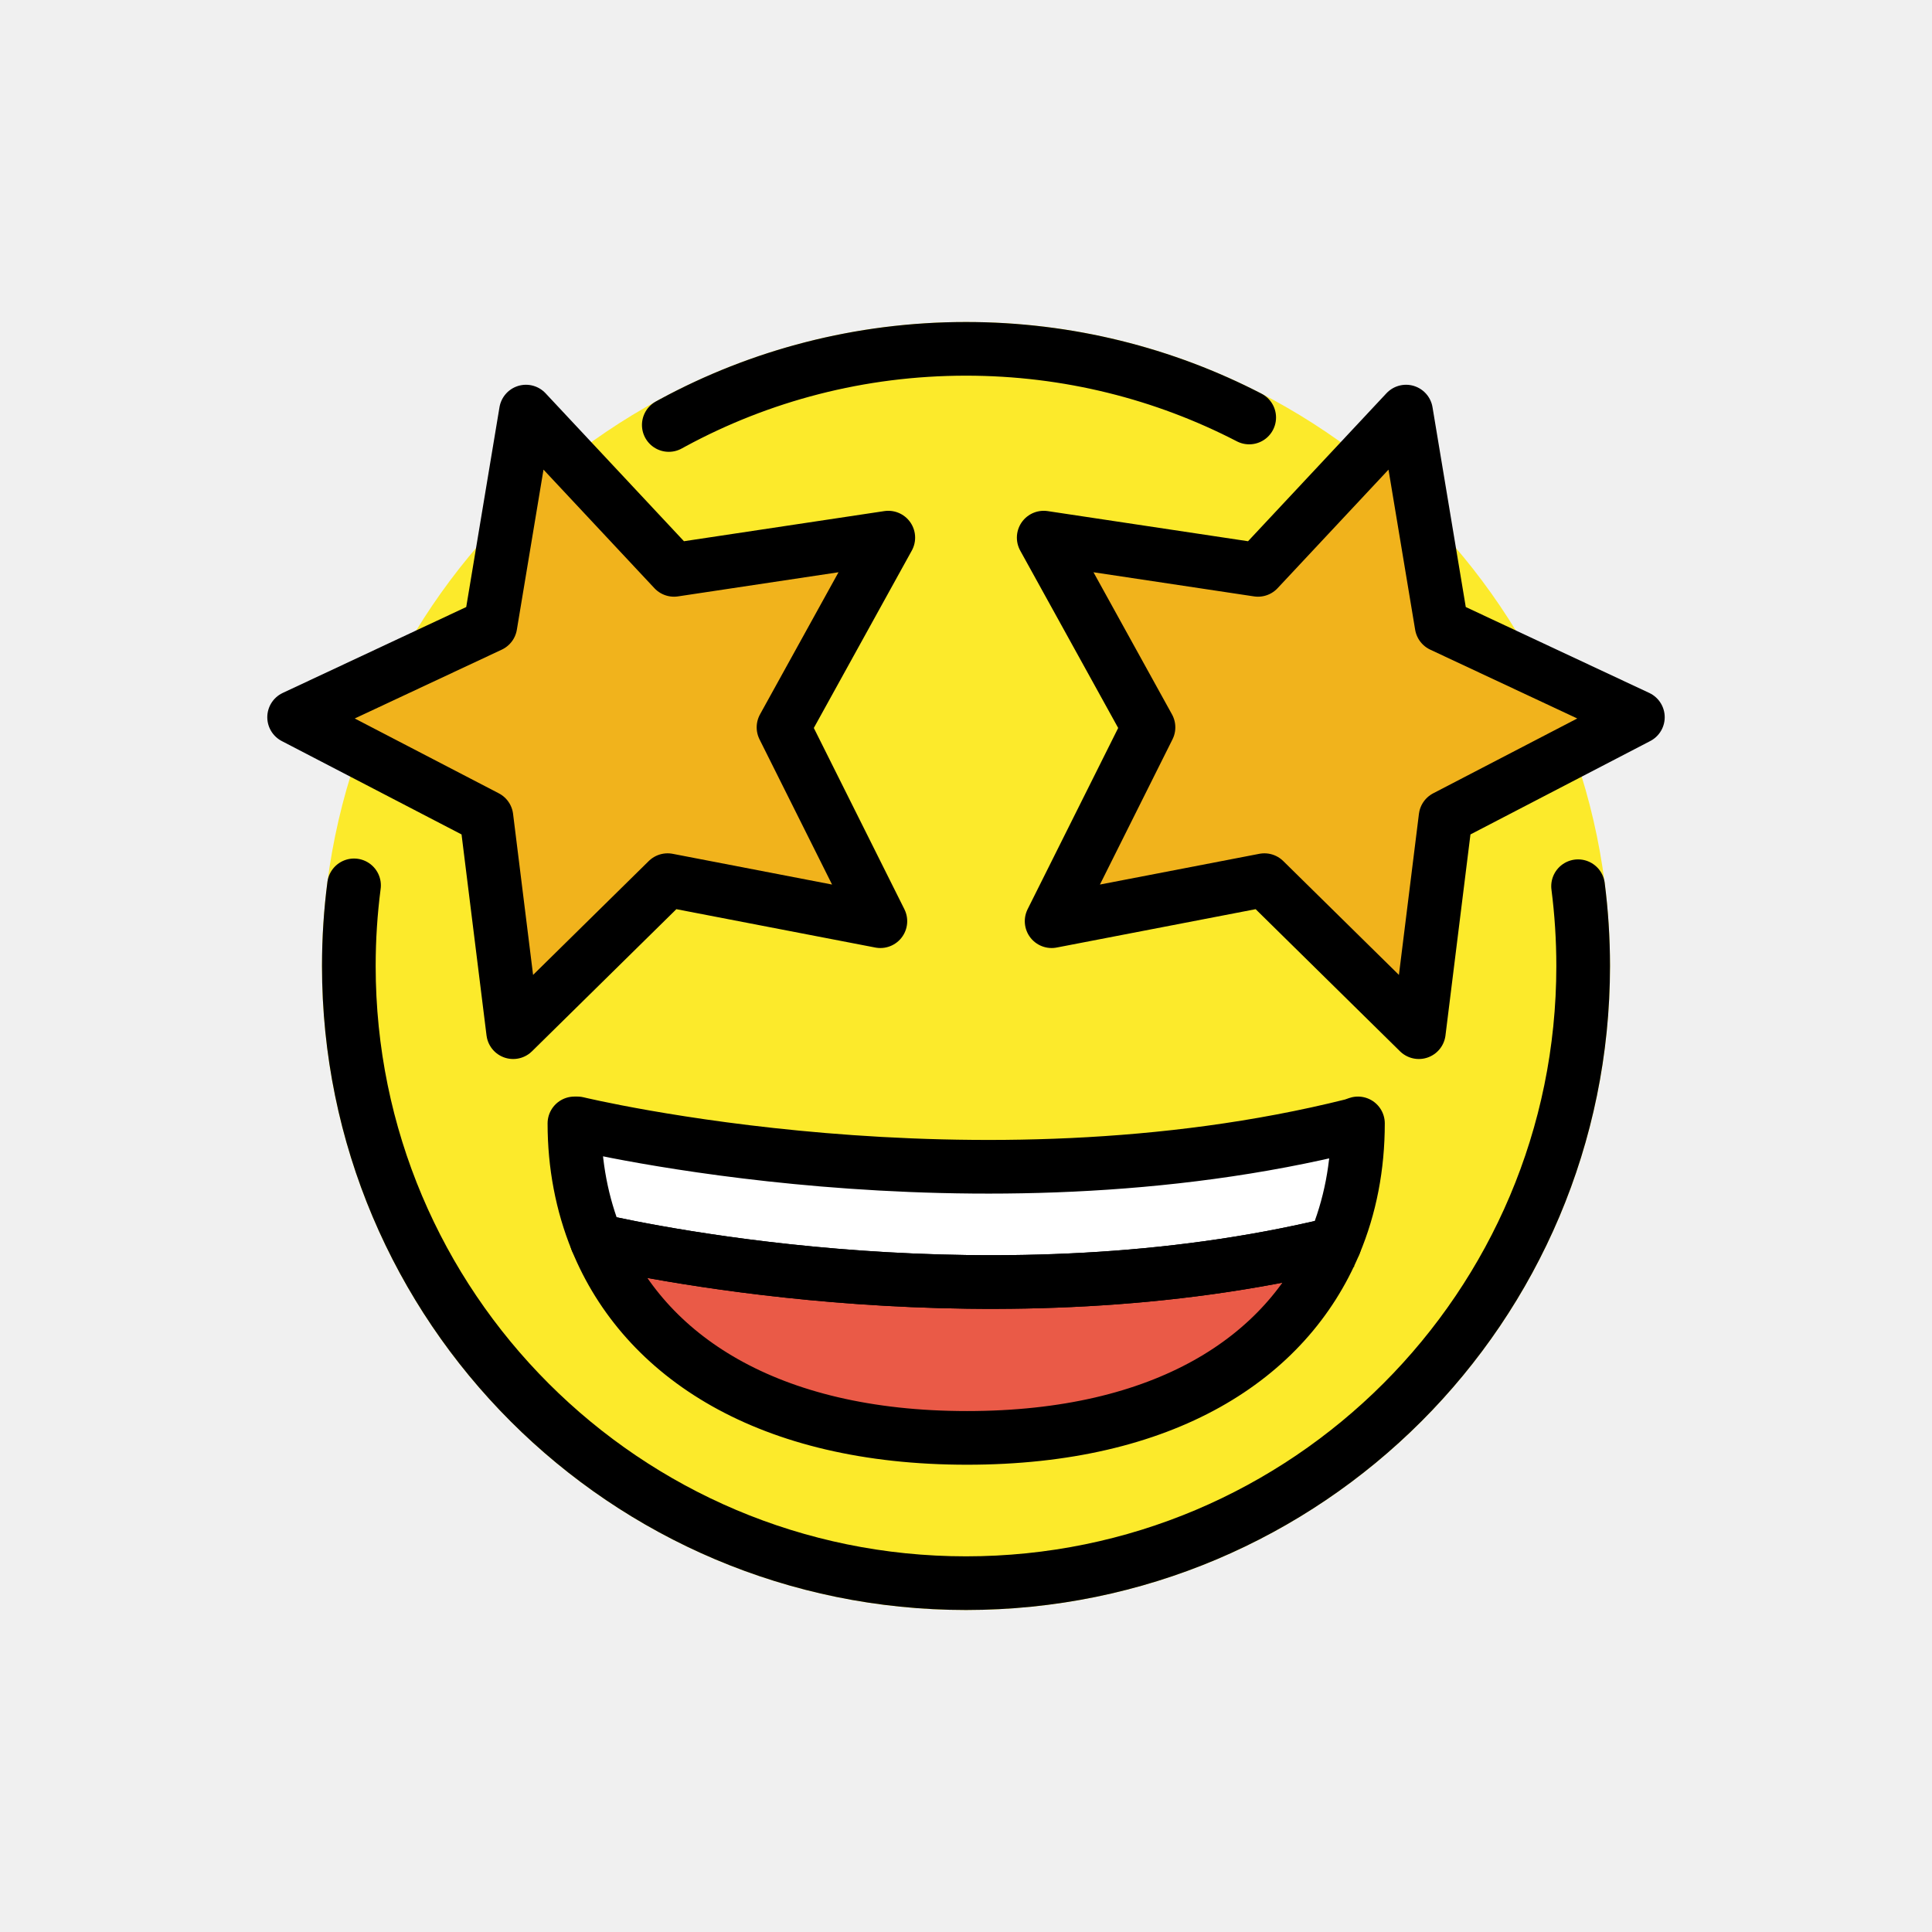
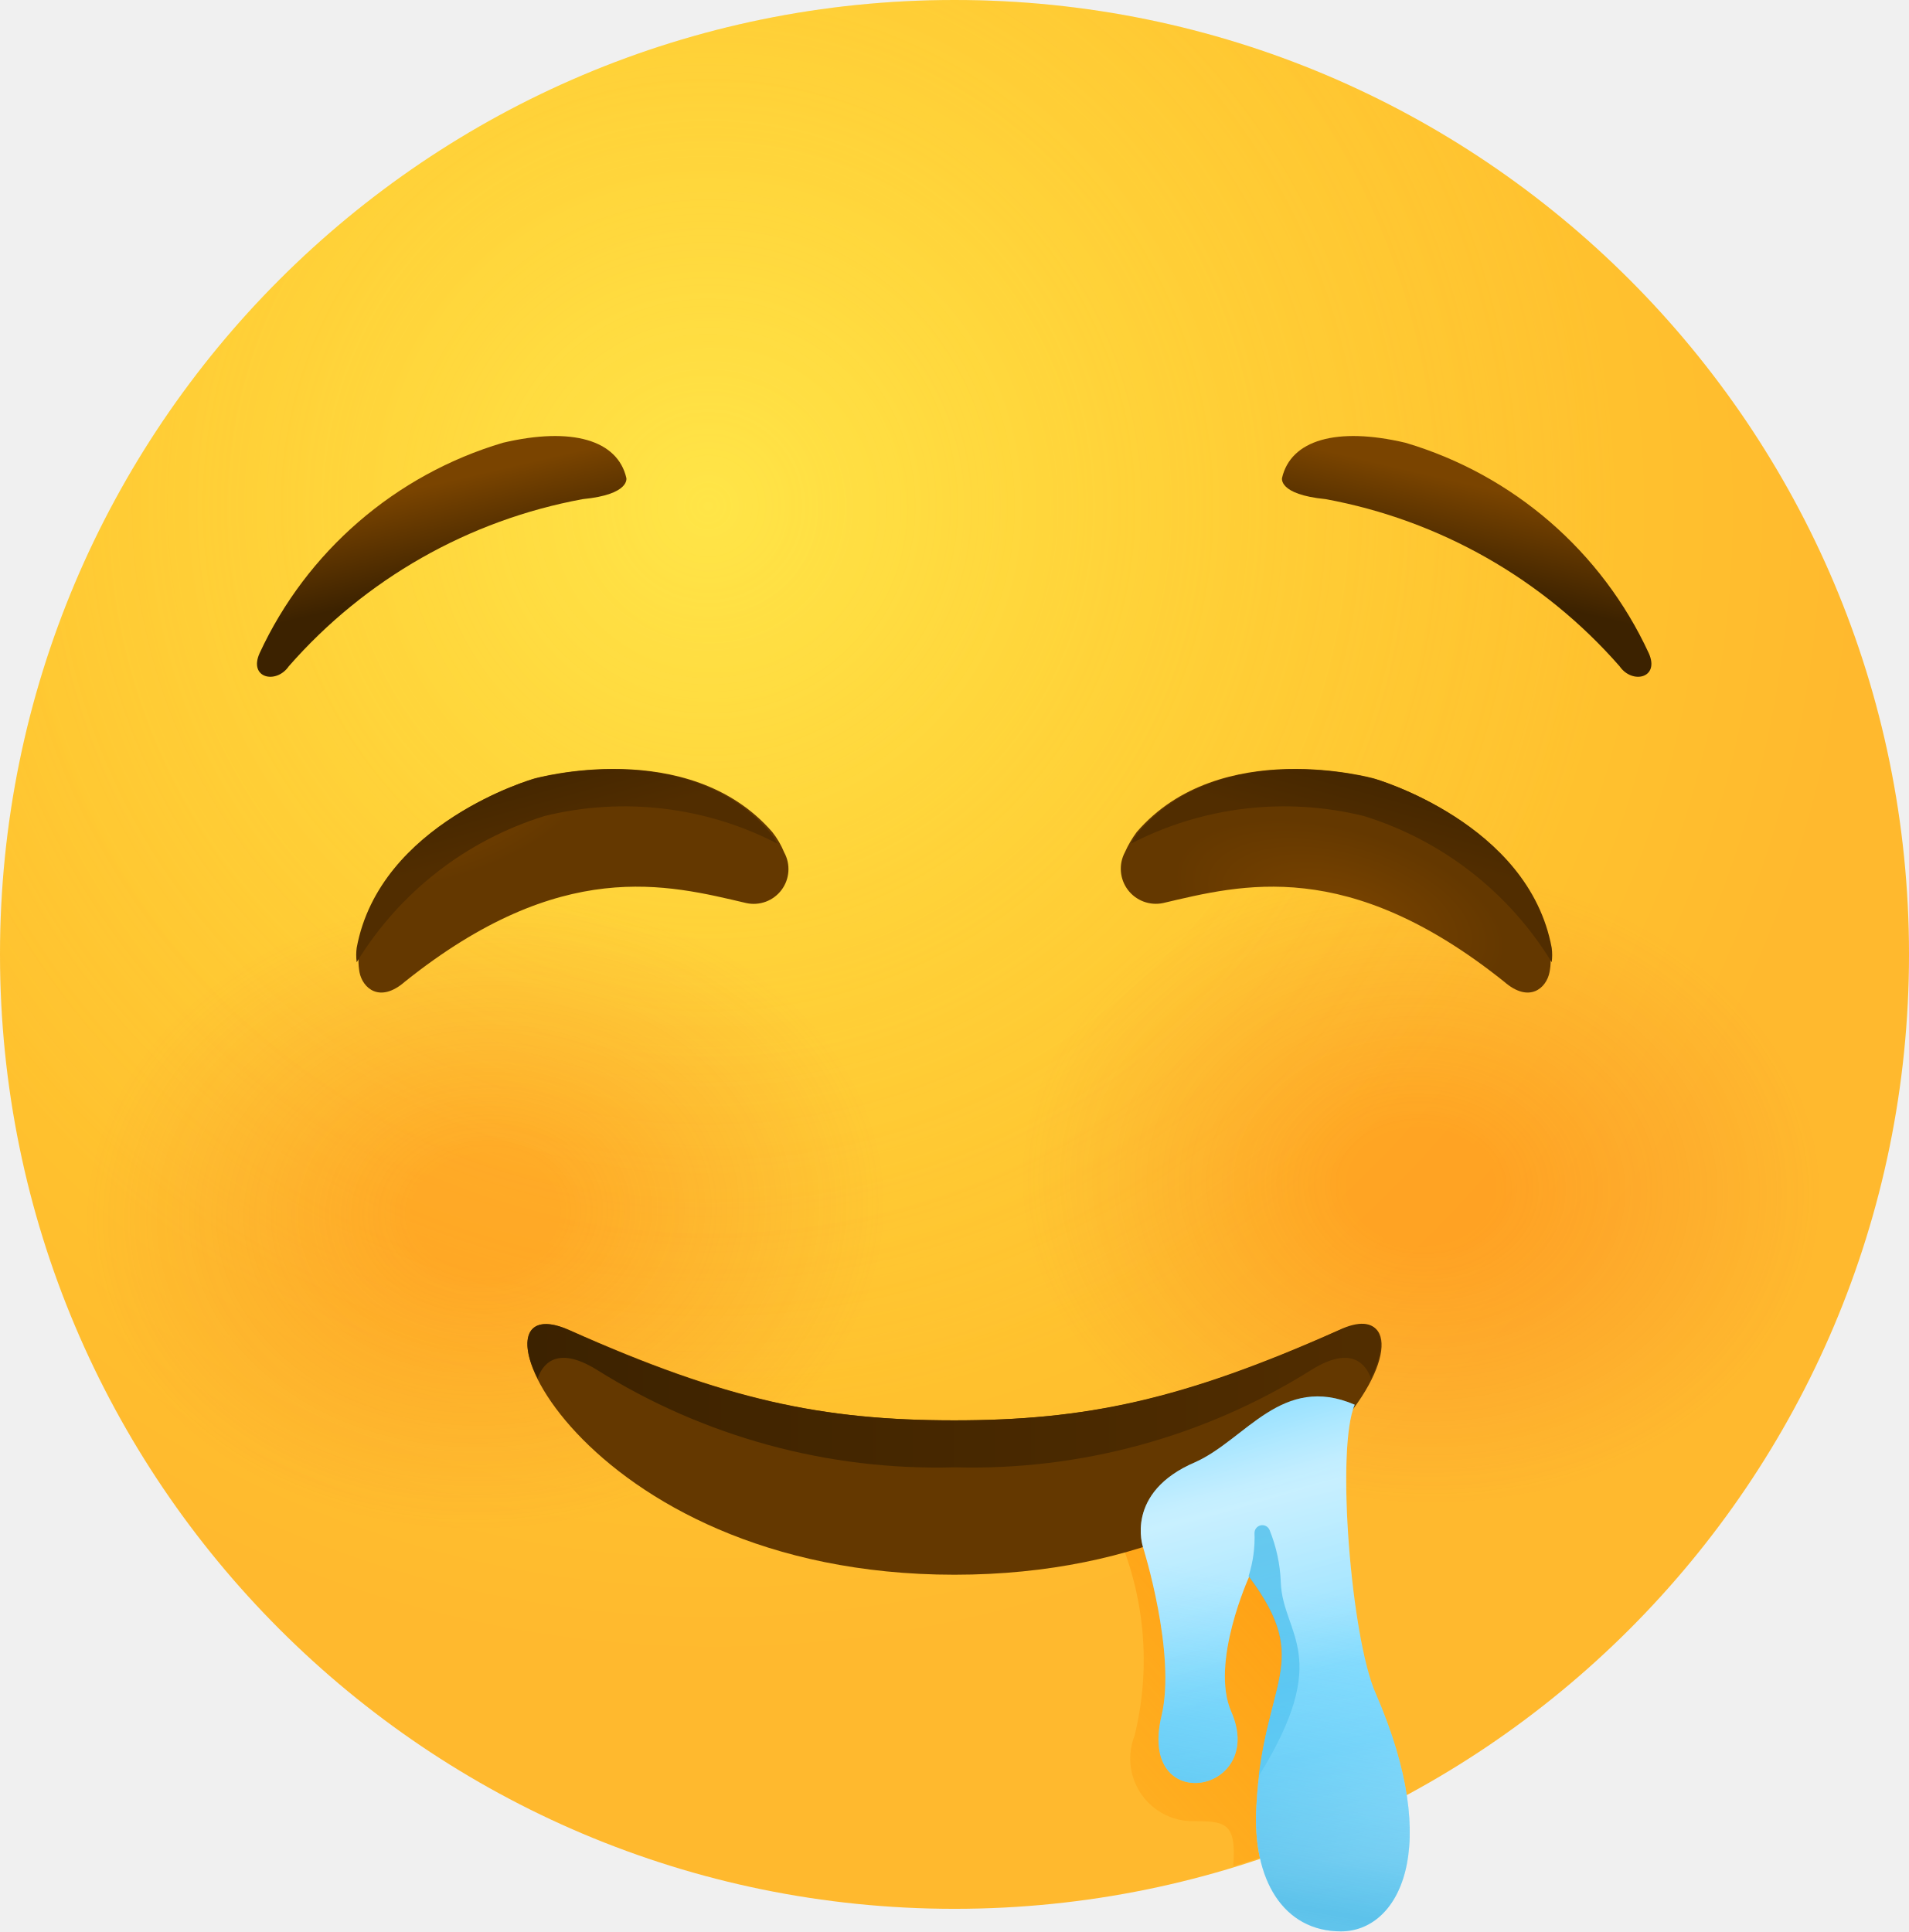
- <svg xmlns="http://www.w3.org/2000/svg" id="emoji" viewBox="0 0 72 72">
-   <g id="color">
-     <circle cx="36" cy="36" r="24" fill="#FCEA2B" />
-     <polygon fill="#F1B31C" points="25.042,21.237 33.029,20.036 29.124,27.106 32.733,34.33 24.804,32.801 19.049,38.466 18.052,30.452 10.886,26.729 18.2,23.305 19.526,15.339" />
-     <polygon fill="#F1B31C" points="46.882,21.237 38.896,20.036 42.801,27.106 39.191,34.33 47.121,32.801 52.876,38.466 53.872,30.452 61.039,26.729 53.725,23.305 52.399,15.339" />
-     <path fill="#EA5A47" d="M49.737,46.356c-1.79,4.27-6.35,7.23-13.7,7.23c-7.41,0-12.03-3.03-13.8-7.36 C24.267,46.686,37.217,49.396,49.737,46.356z" />
-     <path fill="#FFFFFF" d="M50.607,41.866c0,1.6-0.29,3.11-0.87,4.49c-12.52,3.04-25.47,0.33-27.5-0.13 c-0.55-1.35-0.83-2.82-0.83-4.36h0.11c0,0,14.81,3.59,28.89,0.07L50.607,41.866z" />
-   </g>
-   <g id="hair" />
-   <g id="skin" />
-   <g id="skin-shadow" />
-   <g id="line">
-     <path fill="none" stroke="#000000" stroke-linecap="round" stroke-linejoin="round" stroke-miterlimit="10" stroke-width="2" d="M50.053,44.037" />
-     <path fill="none" stroke="#000000" stroke-linecap="round" stroke-linejoin="round" stroke-miterlimit="10" stroke-width="2" d="M21.998,44.037" />
-     <path fill="none" stroke="#000000" stroke-linecap="round" stroke-linejoin="round" stroke-miterlimit="10" stroke-width="2" d="M50.607,41.866c0,1.6-0.29,3.11-0.87,4.49c-12.52,3.04-25.47,0.33-27.5-0.13c-0.55-1.35-0.83-2.82-0.83-4.36h0.11 c0,0,14.81,3.59,28.89,0.07L50.607,41.866z" />
-     <path fill="none" stroke="#000000" stroke-linejoin="round" stroke-miterlimit="10" stroke-width="2" d="M49.737,46.356 c-1.79,4.27-6.35,7.23-13.7,7.23c-7.41,0-12.03-3.03-13.8-7.36C24.267,46.686,37.217,49.396,49.737,46.356z" />
-     <path fill="none" stroke="#000000" stroke-linejoin="round" stroke-miterlimit="10" stroke-width="2" d="M50.227,46.236 c-0.16,0.04-0.33,0.08-0.49,0.12" />
-     <path fill="none" stroke="#000000" stroke-linejoin="round" stroke-miterlimit="10" stroke-width="2" d="M22.237,46.226 c-0.19-0.05-0.28-0.07-0.28-0.07" />
-     <path fill="none" stroke="#000000" stroke-linecap="round" stroke-linejoin="round" stroke-miterlimit="10" stroke-width="2" d="M46.554,15.559C43.393,13.924,39.804,13,36,13c-3.955,0-7.676,0.998-10.926,2.756 c-0.05,0.027-0.1,0.054-0.15,0.082" />
-     <path fill="none" stroke="#000000" stroke-linecap="round" stroke-linejoin="round" stroke-miterlimit="10" stroke-width="2" d="M13.194,32.995c-0.128,0.983-0.194,1.986-0.194,3.005c0,12.702,10.297,23,23,23c12.702,0,23-10.298,23-23 c0-1.007-0.065-2-0.19-2.973" />
-     <polygon fill="none" stroke="#000000" stroke-linecap="round" stroke-linejoin="round" stroke-miterlimit="10" stroke-width="2" points="25.118,21.237 33.104,20.036 29.199,27.106 32.809,34.33 24.879,32.801 19.124,38.466 18.128,30.452 10.961,26.729 18.275,23.305 19.601,15.339" />
-     <polygon fill="none" stroke="#000000" stroke-linecap="round" stroke-linejoin="round" stroke-miterlimit="10" stroke-width="2" points="46.882,21.237 38.896,20.036 42.801,27.106 39.191,34.33 47.121,32.801 52.876,38.466 53.872,30.452 61.039,26.729 53.725,23.305 52.399,15.339" />
-   </g>
+ <svg xmlns="http://www.w3.org/2000/svg" xmlns:xlink="http://www.w3.org/1999/xlink" id="Capa_1" data-name="Capa 1" viewBox="0 0 60.95 61.7">
+   <defs>
+     <style>.cls-1{fill:url(#Degradado_sin_nombre);}.cls-2{opacity:0.5;fill:url(#Degradado_sin_nombre_2);}.cls-15,.cls-17,.cls-18,.cls-2,.cls-3,.cls-4{isolation:isolate;}.cls-3,.cls-4{opacity:0.24;}.cls-3{fill:url(#Degradado_sin_nombre_3);}.cls-4{fill:url(#Degradado_sin_nombre_4);}.cls-5{fill:url(#Degradado_sin_nombre_5);}.cls-6{fill:url(#Degradado_sin_nombre_6);}.cls-7{fill:url(#Degradado_sin_nombre_7);}.cls-8{fill:url(#Degradado_sin_nombre_8);}.cls-9{fill:url(#Degradado_sin_nombre_9);}.cls-10{fill:url(#Degradado_sin_nombre_10);}.cls-11{fill:url(#Degradado_sin_nombre_11);}.cls-12{fill:#643800;}.cls-13{fill:url(#Degradado_sin_nombre_12);}.cls-14{fill:url(#Degradado_sin_nombre_13);}.cls-15{opacity:0.75;fill:url(#Degradado_sin_nombre_14);}.cls-16{fill:url(#Degradado_sin_nombre_15);}.cls-17,.cls-18{opacity:0.65;}.cls-17{fill:url(#Degradado_sin_nombre_16);}.cls-18{fill:url(#Degradado_sin_nombre_17);}</style>
+     <radialGradient id="Degradado_sin_nombre" cx="-407.6" cy="411.78" r="1" gradientTransform="matrix(36.77, 0, 0, -36.77, 15019.78, 15166.58)" gradientUnits="userSpaceOnUse">
+       <stop offset="0" stop-color="#ffe030" />
+       <stop offset="1" stop-color="#ffb92e" />
+     </radialGradient>
+     <radialGradient id="Degradado_sin_nombre_2" cx="-404.51" cy="409.28" r="1" gradientTransform="matrix(28.93, 0, 0, -28.93, 11734.61, 11865.73)" gradientUnits="userSpaceOnUse">
+       <stop offset="0" stop-color="#ffea5f" />
+       <stop offset="1" stop-color="#ffbc47" stop-opacity="0" />
+     </radialGradient>
+     <radialGradient id="Degradado_sin_nombre_3" cx="-387.63" cy="385.62" r="1" gradientTransform="matrix(12.8, -0.62, -0.49, -10.13, 5175.65, 3713.81)" gradientUnits="userSpaceOnUse">
+       <stop offset="0" stop-color="#ff4c00" />
+       <stop offset="0.15" stop-color="#ff4c00" />
+       <stop offset="0.18" stop-color="#ff4c00" />
+       <stop offset="0.4" stop-color="#fb4c0b" stop-opacity="0.73" />
+       <stop offset="0.78" stop-color="#ef4b27" stop-opacity="0.27" />
+       <stop offset="1" stop-color="#e74a3a" stop-opacity="0" />
+     </radialGradient>
+     <radialGradient id="Degradado_sin_nombre_4" cx="-452.93" cy="452.39" r="1" gradientTransform="matrix(-12.8, -0.62, -0.49, 10.13, -5520.96, -4816.58)" xlink:href="#Degradado_sin_nombre_3" />
+     <linearGradient id="Degradado_sin_nombre_5" x1="56.25" y1="54.15" x2="56.98" y2="57.28" gradientTransform="matrix(1, 0, 0, -1, 0, 82)" gradientUnits="userSpaceOnUse">
+       <stop offset="0" stop-color="#3c2200" />
+       <stop offset="1" stop-color="#7a4400" />
+     </linearGradient>
+     <radialGradient id="Degradado_sin_nombre_6" cx="-328.62" cy="340.33" r="1" gradientTransform="matrix(5.27, 1.48, 0.71, -2.54, 1542.5, 1389.05)" gradientUnits="userSpaceOnUse">
+       <stop offset="0" stop-color="#7a4400" />
+       <stop offset="1" stop-color="#643800" />
+     </radialGradient>
+     <linearGradient id="Degradado_sin_nombre_7" x1="53.82" y1="49.51" x2="52.88" y2="46.09" gradientTransform="matrix(1, 0, 0, -1, 0, 82)" gradientUnits="userSpaceOnUse">
+       <stop offset="0" stop-color="#3c2200" />
+       <stop offset="1" stop-color="#512d00" />
+     </linearGradient>
+     <linearGradient id="Degradado_sin_nombre_8" x1="23.72" y1="54.18" x2="22.99" y2="57.31" xlink:href="#Degradado_sin_nombre_5" />
+     <radialGradient id="Degradado_sin_nombre_9" cx="-475.92" cy="587.38" r="1" gradientTransform="matrix(-5.27, 1.48, 0.71, 2.54, -2901.85, -752.94)" xlink:href="#Degradado_sin_nombre_6" />
+     <linearGradient id="Degradado_sin_nombre_10" x1="26.15" y1="49.55" x2="27.09" y2="46.14" xlink:href="#Degradado_sin_nombre_7" />
+     <linearGradient id="Degradado_sin_nombre_11" x1="37.91" y1="9.58" x2="62.32" y2="31.33" gradientTransform="matrix(1, 0, 0, -1, 0, 82)" gradientUnits="userSpaceOnUse">
+       <stop offset="0" stop-color="#ff9d00" stop-opacity="0" />
+       <stop offset="1" stop-color="#ff8000" />
+     </linearGradient>
+     <linearGradient id="Degradado_sin_nombre_12" x1="26.35" y1="28.29" x2="53.6" y2="28.29" xlink:href="#Degradado_sin_nombre_7" />
+     <linearGradient id="Degradado_sin_nombre_13" x1="53.18" y1="8.64" x2="46.56" y2="34.65" gradientTransform="matrix(1, 0, 0, -1, 0, 82)" gradientUnits="userSpaceOnUse">
+       <stop offset="0" stop-color="#b0e9ff" />
+       <stop offset="0.16" stop-color="#9ae2ff" />
+       <stop offset="0.31" stop-color="#80dafe" />
+       <stop offset="0.62" stop-color="#b0e9ff" />
+       <stop offset="0.73" stop-color="#7bd9ff" />
+       <stop offset="0.85" stop-color="#45c9fe" />
+       <stop offset="0.95" stop-color="#24bffe" />
+       <stop offset="1" stop-color="#17bbfe" />
+     </linearGradient>
+     <linearGradient id="Degradado_sin_nombre_14" x1="52.18" y1="7.02" x2="50.15" y2="19.46" gradientTransform="matrix(1, 0, 0, -1, 0, 82)" gradientUnits="userSpaceOnUse">
+       <stop offset="0" stop-color="#fff" stop-opacity="0" />
+       <stop offset="0.5" stop-color="#fff" stop-opacity="0.5" />
+       <stop offset="1" stop-color="#fff" stop-opacity="0" />
+     </linearGradient>
+     <linearGradient id="Degradado_sin_nombre_15" x1="50.81" y1="22.18" x2="47.26" y2="2.44" gradientTransform="matrix(1, 0, 0, -1, 0, 82)" gradientUnits="userSpaceOnUse">
+       <stop offset="0" stop-color="#17bbfe" stop-opacity="0" />
+       <stop offset="0.5" stop-color="#0099d6" stop-opacity="0.5" />
+       <stop offset="1" stop-color="#0099d6" stop-opacity="0" />
+     </linearGradient>
+     <linearGradient id="Degradado_sin_nombre_16" x1="46.99" y1="31.48" x2="50.67" y2="19.04" xlink:href="#Degradado_sin_nombre_14" />
+     <linearGradient id="Degradado_sin_nombre_17" x1="46.29" y1="35.36" x2="52.89" y2="7.48" gradientTransform="matrix(1, 0, 0, -1, 0, 82)" gradientUnits="userSpaceOnUse">
+       <stop offset="0" stop-color="#0099d6" />
+       <stop offset="1" stop-color="#80dafe" />
+     </linearGradient>
+   </defs>
+   <path class="cls-1" d="M40,70.1A30.48,30.48,0,1,0,9.52,39.62,30.48,30.48,0,0,0,40,70.1Z" transform="translate(-9.52 -9.14)" />
+   <path class="cls-2" d="M40,70.1A30.48,30.48,0,1,0,9.52,39.62,30.48,30.48,0,0,0,40,70.1Z" transform="translate(-9.52 -9.14)" />
+   <path class="cls-3" d="M40,70.1A30.48,30.48,0,1,0,9.52,39.62,30.48,30.48,0,0,0,40,70.1Z" transform="translate(-9.52 -9.14)" />
+   <path class="cls-4" d="M40,70.1A30.48,30.48,0,1,0,9.52,39.62,30.48,30.48,0,0,0,40,70.1Z" transform="translate(-9.52 -9.14)" />
+   <path class="cls-5" d="M50.46,24.4c.28-1.2,1.73-1.64,3.94-1.12A12.46,12.46,0,0,1,62.17,30c.36.8-.53,1-.93.42a16.42,16.42,0,0,0-9.39-5.34C50.32,24.93,50.46,24.4,50.46,24.4Z" transform="translate(-9.52 -9.14)" />
+   <path class="cls-6" d="M53.39,34S58.3,35.39,59,39.43a1.94,1.94,0,0,1,0,.76c-.1.51-.65,1-1.45.3-5-4-8.38-3.1-10.89-2.51a1.12,1.12,0,0,1-1.22-1.62,3.46,3.46,0,0,1,.38-.65C48.48,32.63,53.39,34,53.39,34Z" transform="translate(-9.52 -9.14)" />
+   <path class="cls-7" d="M53.07,35.2a10.76,10.76,0,0,1,6,4.67,1.75,1.75,0,0,0,0-.46c-.74-4-5.64-5.39-5.64-5.39s-4.89-1.39-7.54,1.68a2.08,2.08,0,0,0-.25.38A10.64,10.64,0,0,1,53.07,35.2Z" transform="translate(-9.52 -9.14)" />
+   <path class="cls-8" d="M29.52,24.4c-.28-1.2-1.73-1.64-3.94-1.12A12.48,12.48,0,0,0,17.81,30c-.36.8.53,1,.93.42a16.42,16.42,0,0,1,9.39-5.34C29.66,24.93,29.52,24.4,29.52,24.4Z" transform="translate(-9.52 -9.14)" />
+   <path class="cls-9" d="M26.59,34S21.68,35.39,21,39.43a2.16,2.16,0,0,0,0,.76c.1.51.65,1,1.45.3,5-4,8.38-3.1,10.9-2.51a1.11,1.11,0,0,0,1.21-1.62,2.64,2.64,0,0,0-.38-.65C31.5,32.63,26.59,34,26.59,34Z" transform="translate(-9.52 -9.14)" />
+   <path class="cls-10" d="M26.91,35.2a10.76,10.76,0,0,0-6,4.67,1.75,1.75,0,0,1,0-.46c.74-4,5.64-5.39,5.64-5.39s4.89-1.39,7.54,1.68a2.08,2.08,0,0,1,.25.38A10.64,10.64,0,0,0,26.91,35.2Z" transform="translate(-9.52 -9.14)" />
+   <path class="cls-11" d="M45.33,58.42a10.15,10.15,0,0,1,.42,6.15,2,2,0,0,0,1.77,2.73c1.11,0,1.49,0,1.38,1.44.8-.24,1.6-.53,2.38-.84.17-3.42.38-11.9.38-11.9l-4,1Z" transform="translate(-9.52 -9.14)" />
+   <path class="cls-12" d="M40,59.43c-12.09,0-16-9.47-12.29-7.81,5,2.23,8.08,2.88,12.29,2.88s7.33-.65,12.29-2.88C56,50,52.1,59.43,40,59.43Z" transform="translate(-9.52 -9.14)" />
+   <path class="cls-13" d="M52.27,51.62c-5,2.23-8.08,2.88-12.29,2.88s-7.33-.65-12.29-2.88c-1.31-.59-1.67.23-1,1.54.13-.38.55-1.1,1.88-.28h0A20.44,20.44,0,0,0,40,56a20.39,20.39,0,0,0,11.41-3.12c1.33-.82,1.75-.1,1.89.28C53.94,51.87,53.58,51,52.27,51.62Z" transform="translate(-9.52 -9.14)" />
+   <path class="cls-14" d="M52.78,54c-.61,1.41-.11,7.47.67,9.22,2.17,5,.72,7.6-1.11,7.6s-2.84-1.64-2.7-4c.21-4.06,1.86-4.53-.23-7.33,0,0-1.26,2.76-.57,4.32,1.14,2.61-3,3.37-2.23.13.48-2-.59-5.39-.59-5.39s-.61-1.75,1.68-2.72C49.31,55.1,50.46,53,52.78,54Z" transform="translate(-9.52 -9.14)" />
+   <path class="cls-15" d="M52.78,54c-.61,1.41-.11,7.47.67,9.22,2.17,5,.72,7.6-1.11,7.6s-2.84-1.64-2.7-4c.21-4.06,1.86-4.53-.23-7.33,0,0-1.26,2.76-.57,4.32,1.14,2.61-3,3.37-2.23.13.48-2-.59-5.39-.59-5.39s-.61-1.75,1.68-2.72C49.31,55.1,50.46,53,52.78,54Z" transform="translate(-9.52 -9.14)" />
+   <path class="cls-16" d="M52.78,54c-.61,1.41-.11,7.47.67,9.22,2.17,5,.72,7.6-1.11,7.6s-2.84-1.64-2.7-4c.21-4.06,1.86-4.53-.23-7.33,0,0-1.26,2.76-.57,4.32,1.14,2.61-3,3.37-2.23.13.48-2-.59-5.39-.59-5.39s-.61-1.75,1.68-2.72C49.31,55.1,50.46,53,52.78,54Z" transform="translate(-9.52 -9.14)" />
+   <path class="cls-17" d="M52.78,54c-.61,1.41-.11,7.47.67,9.22,2.17,5,.72,7.6-1.11,7.6s-2.84-1.64-2.7-4c.21-4.06,1.86-4.53-.23-7.33,0,0-1.26,2.76-.57,4.32,1.14,2.61-3,3.37-2.23.13.48-2-.59-5.39-.59-5.39s-.61-1.75,1.68-2.72C49.31,55.1,50.46,53,52.78,54Z" transform="translate(-9.52 -9.14)" />
+   <path class="cls-18" d="M50.42,59.68A4.92,4.92,0,0,0,50.06,58a.25.25,0,0,0-.48.09,4.07,4.07,0,0,1-.19,1.39c1.92,2.56.71,3.19.32,6.39C52.11,62,50.48,61.35,50.42,59.68Z" transform="translate(-9.52 -9.14)" />
</svg>
